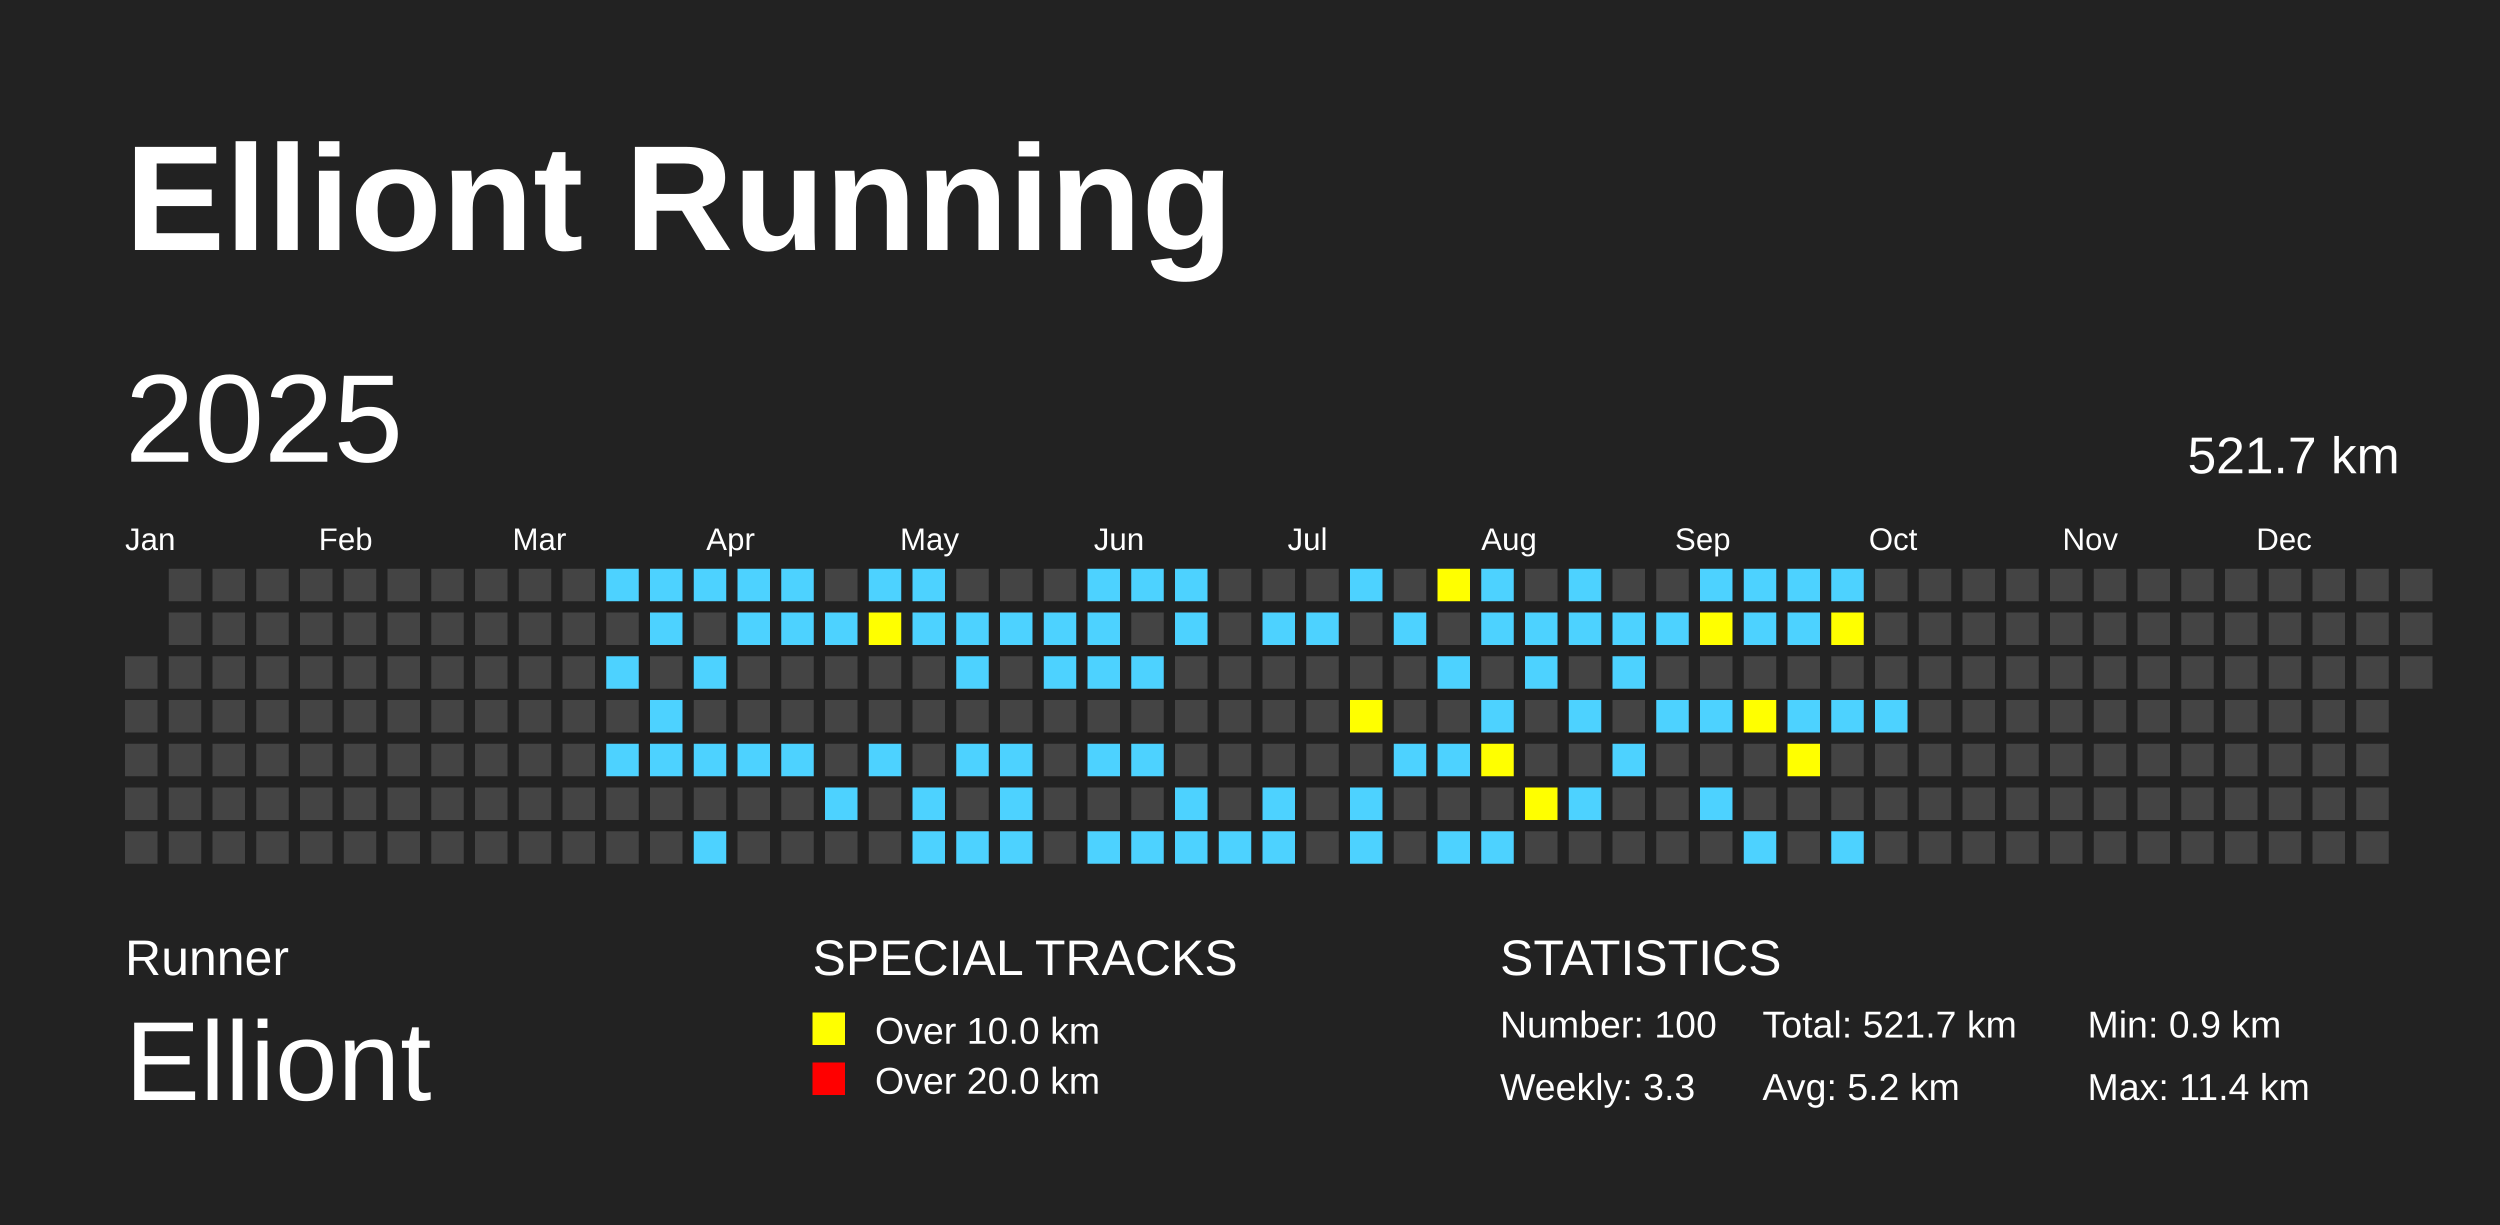
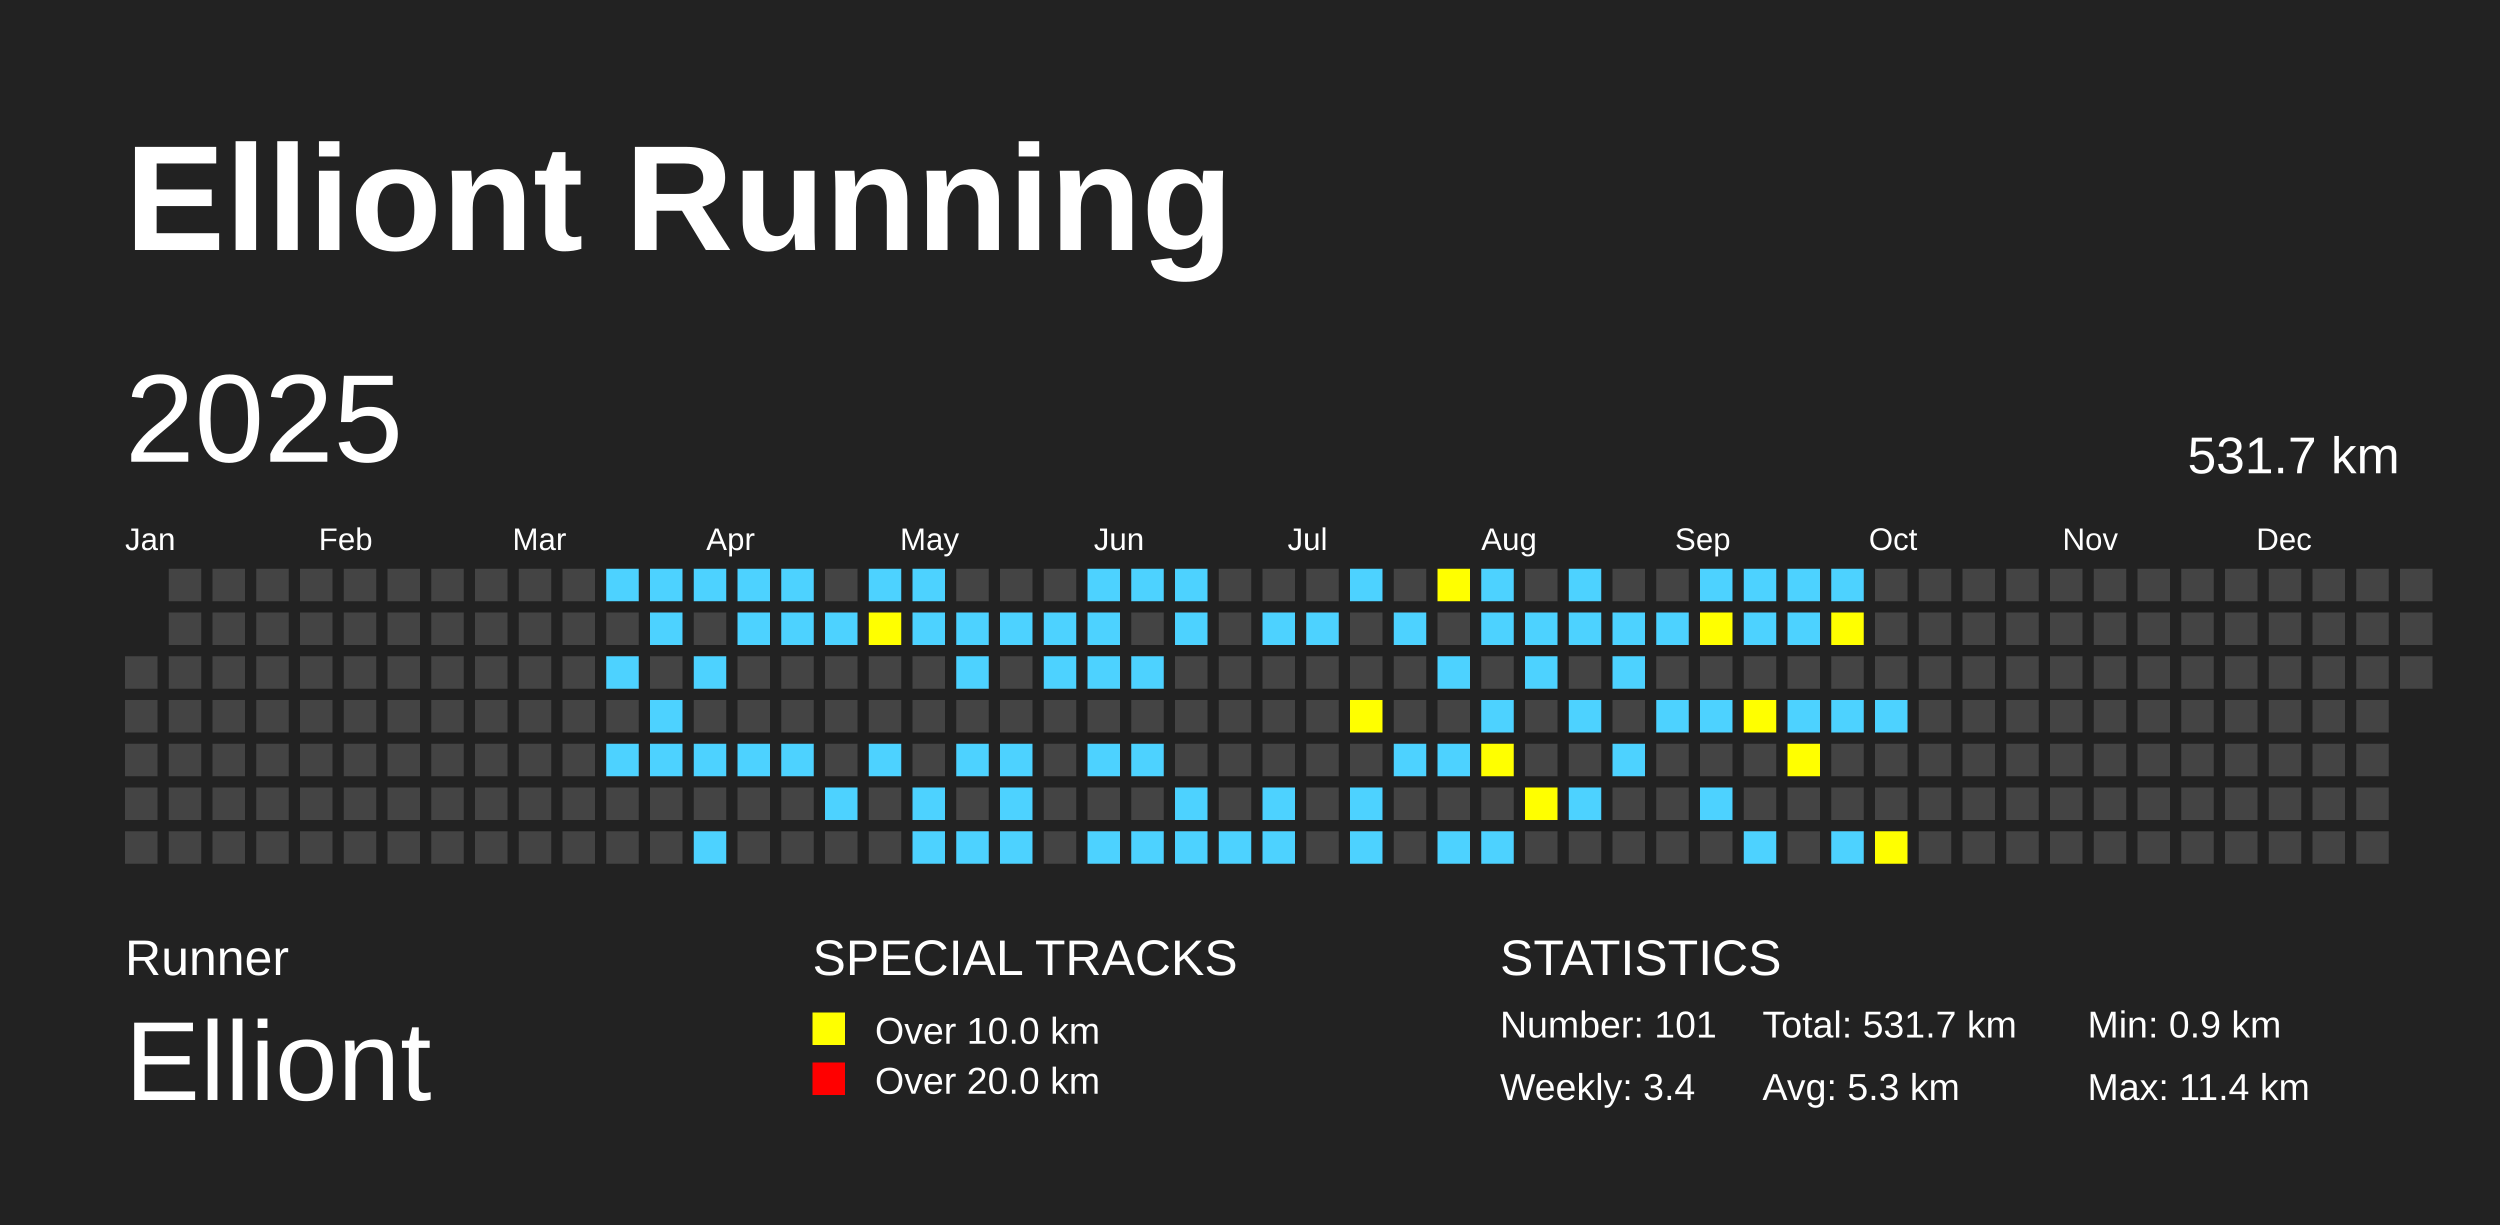
<svg xmlns="http://www.w3.org/2000/svg" baseProfile="full" height="98mm" version="1.1" viewBox="0,0,200,98" width="200mm">
  <defs />
  <rect fill="#222222" height="98" width="200" x="0" y="0" />
  <text fill="#FFFFFF" style="font-size:12px; font-family:Arial; font-weight:bold;" x="10" y="20">Elliont Running</text>
  <text fill="#FFFFFF" style="font-size:4px; font-family:Arial" x="10" y="78">Runner</text>
  <text fill="#FFFFFF" style="font-size:9px; font-family:Arial" x="10" y="88">Elliont</text>
  <text fill="#FFFFFF" style="font-size:4px; font-family:Arial" x="65" y="78">SPECIAL TRACKS</text>
  <rect fill="yellow" height="2.6" width="2.6" x="65" y="81" />
  <text fill="#FFFFFF" style="font-size:3px; font-family:Arial" x="70" y="83.5">Over 10.0 km</text>
  <rect fill="red" height="2.6" width="2.6" x="65" y="85" />
  <text fill="#FFFFFF" style="font-size:3px; font-family:Arial" x="70" y="87.5">Over 20.0 km</text>
  <text fill="#FFFFFF" style="font-size:4px; font-family:Arial" x="120" y="78">STATISTICS</text>
-   <text fill="#FFFFFF" style="font-size:3px; font-family:Arial" x="120" y="83">Number: 100</text>
-   <text fill="#FFFFFF" style="font-size:3px; font-family:Arial" x="120" y="88">Weekly: 3.3</text>
-   <text fill="#FFFFFF" style="font-size:3px; font-family:Arial" x="141" y="83">Total: 521.7 km</text>
-   <text fill="#FFFFFF" style="font-size:3px; font-family:Arial" x="141" y="88">Avg: 5.2 km</text>
+   <text fill="#FFFFFF" style="font-size:3px; font-family:Arial" x="120" y="83">Number: 101</text>
+   <text fill="#FFFFFF" style="font-size:3px; font-family:Arial" x="120" y="88">Weekly: 3.4</text>
+   <text fill="#FFFFFF" style="font-size:3px; font-family:Arial" x="141" y="83">Total: 531.7 km</text>
+   <text fill="#FFFFFF" style="font-size:3px; font-family:Arial" x="141" y="88">Avg: 5.3 km</text>
  <text fill="#FFFFFF" style="font-size:3px; font-family:Arial" x="167" y="83">Min: 0.9 km</text>
  <text fill="#FFFFFF" style="font-size:3px; font-family:Arial" x="167" y="88">Max: 11.4 km</text>
  <text dominant-baseline="hanging" fill="#FFFFFF" style="font-size:10.0px; font-family:Arial;" x="10" y="30">2025</text>
-   <text dominant-baseline="hanging" fill="#FFFFFF" style="font-size:4.125px; font-family:Arial;" x="175" y="35">521.7 km</text>
+   <text dominant-baseline="hanging" fill="#FFFFFF" style="font-size:4.125px; font-family:Arial;" x="175" y="35">531.7 km</text>
  <text fill="#FFFFFF" style="font-size:2.5px; font-family:Arial" x="10.0" y="44">Jan</text>
  <text fill="#FFFFFF" style="font-size:2.5px; font-family:Arial" x="25.5" y="44">Feb</text>
  <text fill="#FFFFFF" style="font-size:2.5px; font-family:Arial" x="41.0" y="44">Mar</text>
  <text fill="#FFFFFF" style="font-size:2.5px; font-family:Arial" x="56.5" y="44">Apr</text>
  <text fill="#FFFFFF" style="font-size:2.5px; font-family:Arial" x="72.0" y="44">May</text>
  <text fill="#FFFFFF" style="font-size:2.5px; font-family:Arial" x="87.5" y="44">Jun</text>
  <text fill="#FFFFFF" style="font-size:2.5px; font-family:Arial" x="103.0" y="44">Jul</text>
  <text fill="#FFFFFF" style="font-size:2.5px; font-family:Arial" x="118.5" y="44">Aug</text>
  <text fill="#FFFFFF" style="font-size:2.5px; font-family:Arial" x="134.0" y="44">Sep</text>
  <text fill="#FFFFFF" style="font-size:2.5px; font-family:Arial" x="149.5" y="44">Oct</text>
  <text fill="#FFFFFF" style="font-size:2.5px; font-family:Arial" x="165.0" y="44">Nov</text>
  <text fill="#FFFFFF" style="font-size:2.5px; font-family:Arial" x="180.5" y="44">Dec</text>
  <rect fill="#444444" height="2.6" width="2.6" x="10.0" y="52.5" />
  <rect fill="#444444" height="2.6" width="2.6" x="10.0" y="56.0" />
  <rect fill="#444444" height="2.6" width="2.6" x="10.0" y="59.5" />
  <rect fill="#444444" height="2.6" width="2.6" x="10.0" y="63.0" />
  <rect fill="#444444" height="2.6" width="2.6" x="10.0" y="66.5" />
  <rect fill="#444444" height="2.6" width="2.6" x="13.5" y="45.5" />
  <rect fill="#444444" height="2.6" width="2.6" x="13.5" y="49.0" />
  <rect fill="#444444" height="2.6" width="2.6" x="13.5" y="52.5" />
  <rect fill="#444444" height="2.6" width="2.6" x="13.5" y="56.0" />
  <rect fill="#444444" height="2.6" width="2.6" x="13.5" y="59.5" />
  <rect fill="#444444" height="2.6" width="2.6" x="13.5" y="63.0" />
  <rect fill="#444444" height="2.6" width="2.6" x="13.5" y="66.5" />
  <rect fill="#444444" height="2.6" width="2.6" x="17.0" y="45.5" />
  <rect fill="#444444" height="2.6" width="2.6" x="17.0" y="49.0" />
  <rect fill="#444444" height="2.6" width="2.6" x="17.0" y="52.5" />
  <rect fill="#444444" height="2.6" width="2.6" x="17.0" y="56.0" />
  <rect fill="#444444" height="2.6" width="2.6" x="17.0" y="59.5" />
  <rect fill="#444444" height="2.6" width="2.6" x="17.0" y="63.0" />
  <rect fill="#444444" height="2.6" width="2.6" x="17.0" y="66.5" />
  <rect fill="#444444" height="2.6" width="2.6" x="20.5" y="45.5" />
  <rect fill="#444444" height="2.6" width="2.6" x="20.5" y="49.0" />
  <rect fill="#444444" height="2.6" width="2.6" x="20.5" y="52.5" />
  <rect fill="#444444" height="2.6" width="2.6" x="20.5" y="56.0" />
  <rect fill="#444444" height="2.6" width="2.6" x="20.5" y="59.5" />
  <rect fill="#444444" height="2.6" width="2.6" x="20.5" y="63.0" />
  <rect fill="#444444" height="2.6" width="2.6" x="20.5" y="66.5" />
  <rect fill="#444444" height="2.6" width="2.6" x="24.0" y="45.5" />
  <rect fill="#444444" height="2.6" width="2.6" x="24.0" y="49.0" />
  <rect fill="#444444" height="2.6" width="2.6" x="24.0" y="52.5" />
  <rect fill="#444444" height="2.6" width="2.6" x="24.0" y="56.0" />
  <rect fill="#444444" height="2.6" width="2.6" x="24.0" y="59.5" />
  <rect fill="#444444" height="2.6" width="2.6" x="24.0" y="63.0" />
  <rect fill="#444444" height="2.6" width="2.6" x="24.0" y="66.5" />
  <rect fill="#444444" height="2.6" width="2.6" x="27.5" y="45.5" />
  <rect fill="#444444" height="2.6" width="2.6" x="27.5" y="49.0" />
  <rect fill="#444444" height="2.6" width="2.6" x="27.5" y="52.5" />
  <rect fill="#444444" height="2.6" width="2.6" x="27.5" y="56.0" />
  <rect fill="#444444" height="2.6" width="2.6" x="27.5" y="59.5" />
  <rect fill="#444444" height="2.6" width="2.6" x="27.5" y="63.0" />
  <rect fill="#444444" height="2.6" width="2.6" x="27.5" y="66.5" />
  <rect fill="#444444" height="2.6" width="2.6" x="31.0" y="45.5" />
  <rect fill="#444444" height="2.6" width="2.6" x="31.0" y="49.0" />
  <rect fill="#444444" height="2.6" width="2.6" x="31.0" y="52.5" />
  <rect fill="#444444" height="2.6" width="2.6" x="31.0" y="56.0" />
  <rect fill="#444444" height="2.6" width="2.6" x="31.0" y="59.5" />
  <rect fill="#444444" height="2.6" width="2.6" x="31.0" y="63.0" />
  <rect fill="#444444" height="2.6" width="2.6" x="31.0" y="66.5" />
  <rect fill="#444444" height="2.6" width="2.6" x="34.5" y="45.5" />
  <rect fill="#444444" height="2.6" width="2.6" x="34.5" y="49.0" />
  <rect fill="#444444" height="2.6" width="2.6" x="34.5" y="52.5" />
  <rect fill="#444444" height="2.6" width="2.6" x="34.5" y="56.0" />
  <rect fill="#444444" height="2.6" width="2.6" x="34.5" y="59.5" />
  <rect fill="#444444" height="2.6" width="2.6" x="34.5" y="63.0" />
  <rect fill="#444444" height="2.6" width="2.6" x="34.5" y="66.5" />
  <rect fill="#444444" height="2.6" width="2.6" x="38.0" y="45.5" />
  <rect fill="#444444" height="2.6" width="2.6" x="38.0" y="49.0" />
  <rect fill="#444444" height="2.6" width="2.6" x="38.0" y="52.5" />
  <rect fill="#444444" height="2.6" width="2.6" x="38.0" y="56.0" />
  <rect fill="#444444" height="2.6" width="2.6" x="38.0" y="59.5" />
  <rect fill="#444444" height="2.6" width="2.6" x="38.0" y="63.0" />
  <rect fill="#444444" height="2.6" width="2.6" x="38.0" y="66.5" />
  <rect fill="#444444" height="2.6" width="2.6" x="41.5" y="45.5" />
  <rect fill="#444444" height="2.6" width="2.6" x="41.5" y="49.0" />
  <rect fill="#444444" height="2.6" width="2.6" x="41.5" y="52.5" />
  <rect fill="#444444" height="2.6" width="2.6" x="41.5" y="56.0" />
  <rect fill="#444444" height="2.6" width="2.6" x="41.5" y="59.5" />
  <rect fill="#444444" height="2.6" width="2.6" x="41.5" y="63.0" />
  <rect fill="#444444" height="2.6" width="2.6" x="41.5" y="66.5" />
  <rect fill="#444444" height="2.6" width="2.6" x="45.0" y="45.5" />
  <rect fill="#444444" height="2.6" width="2.6" x="45.0" y="49.0" />
  <rect fill="#444444" height="2.6" width="2.6" x="45.0" y="52.5" />
  <rect fill="#444444" height="2.6" width="2.6" x="45.0" y="56.0" />
  <rect fill="#444444" height="2.6" width="2.6" x="45.0" y="59.5" />
  <rect fill="#444444" height="2.6" width="2.6" x="45.0" y="63.0" />
  <rect fill="#444444" height="2.6" width="2.6" x="45.0" y="66.5" />
  <rect fill="#4DD2FF" height="2.6" width="2.6" x="48.5" y="45.5" />
  <rect fill="#444444" height="2.6" width="2.6" x="48.5" y="49.0" />
  <rect fill="#4DD2FF" height="2.6" width="2.6" x="48.5" y="52.5" />
  <rect fill="#444444" height="2.6" width="2.6" x="48.5" y="56.0" />
  <rect fill="#4DD2FF" height="2.6" width="2.6" x="48.5" y="59.5" />
  <rect fill="#444444" height="2.6" width="2.6" x="48.5" y="63.0" />
  <rect fill="#444444" height="2.6" width="2.6" x="48.5" y="66.5" />
  <rect fill="#4DD2FF" height="2.6" width="2.6" x="52.0" y="45.5" />
  <rect fill="#4DD2FF" height="2.6" width="2.6" x="52.0" y="49.0" />
  <rect fill="#444444" height="2.6" width="2.6" x="52.0" y="52.5" />
  <rect fill="#4DD2FF" height="2.6" width="2.6" x="52.0" y="56.0" />
  <rect fill="#4DD2FF" height="2.6" width="2.6" x="52.0" y="59.5" />
  <rect fill="#444444" height="2.6" width="2.6" x="52.0" y="63.0" />
  <rect fill="#444444" height="2.6" width="2.6" x="52.0" y="66.5" />
  <rect fill="#4DD2FF" height="2.6" width="2.6" x="55.5" y="45.5" />
  <rect fill="#444444" height="2.6" width="2.6" x="55.5" y="49.0" />
  <rect fill="#4DD2FF" height="2.6" width="2.6" x="55.5" y="52.5" />
  <rect fill="#444444" height="2.6" width="2.6" x="55.5" y="56.0" />
  <rect fill="#4DD2FF" height="2.6" width="2.6" x="55.5" y="59.5" />
  <rect fill="#444444" height="2.6" width="2.6" x="55.5" y="63.0" />
  <rect fill="#4DD2FF" height="2.6" width="2.6" x="55.5" y="66.5" />
  <rect fill="#4DD2FF" height="2.6" width="2.6" x="59.0" y="45.5" />
  <rect fill="#4DD2FF" height="2.6" width="2.6" x="59.0" y="49.0" />
  <rect fill="#444444" height="2.6" width="2.6" x="59.0" y="52.5" />
  <rect fill="#444444" height="2.6" width="2.6" x="59.0" y="56.0" />
  <rect fill="#4DD2FF" height="2.6" width="2.6" x="59.0" y="59.5" />
  <rect fill="#444444" height="2.6" width="2.6" x="59.0" y="63.0" />
  <rect fill="#444444" height="2.6" width="2.6" x="59.0" y="66.5" />
  <rect fill="#4DD2FF" height="2.6" width="2.6" x="62.5" y="45.5" />
  <rect fill="#4DD2FF" height="2.6" width="2.6" x="62.5" y="49.0" />
  <rect fill="#444444" height="2.6" width="2.6" x="62.5" y="52.5" />
  <rect fill="#444444" height="2.6" width="2.6" x="62.5" y="56.0" />
  <rect fill="#4DD2FF" height="2.6" width="2.6" x="62.5" y="59.5" />
  <rect fill="#444444" height="2.6" width="2.6" x="62.5" y="63.0" />
  <rect fill="#444444" height="2.6" width="2.6" x="62.5" y="66.5" />
  <rect fill="#444444" height="2.6" width="2.6" x="66.0" y="45.5" />
  <rect fill="#4DD2FF" height="2.6" width="2.6" x="66.0" y="49.0" />
  <rect fill="#444444" height="2.6" width="2.6" x="66.0" y="52.5" />
  <rect fill="#444444" height="2.6" width="2.6" x="66.0" y="56.0" />
  <rect fill="#444444" height="2.6" width="2.6" x="66.0" y="59.5" />
  <rect fill="#4DD2FF" height="2.6" width="2.6" x="66.0" y="63.0" />
  <rect fill="#444444" height="2.6" width="2.6" x="66.0" y="66.5" />
  <rect fill="#4DD2FF" height="2.6" width="2.6" x="69.5" y="45.5" />
  <rect fill="yellow" height="2.6" width="2.6" x="69.5" y="49.0" />
  <rect fill="#444444" height="2.6" width="2.6" x="69.5" y="52.5" />
  <rect fill="#444444" height="2.6" width="2.6" x="69.5" y="56.0" />
  <rect fill="#4DD2FF" height="2.6" width="2.6" x="69.5" y="59.5" />
  <rect fill="#444444" height="2.6" width="2.6" x="69.5" y="63.0" />
  <rect fill="#444444" height="2.6" width="2.6" x="69.5" y="66.5" />
  <rect fill="#4DD2FF" height="2.6" width="2.6" x="73.0" y="45.5" />
  <rect fill="#4DD2FF" height="2.6" width="2.6" x="73.0" y="49.0" />
  <rect fill="#444444" height="2.6" width="2.6" x="73.0" y="52.5" />
  <rect fill="#444444" height="2.6" width="2.6" x="73.0" y="56.0" />
  <rect fill="#444444" height="2.6" width="2.6" x="73.0" y="59.5" />
  <rect fill="#4DD2FF" height="2.6" width="2.6" x="73.0" y="63.0" />
  <rect fill="#4DD2FF" height="2.6" width="2.6" x="73.0" y="66.5" />
  <rect fill="#444444" height="2.6" width="2.6" x="76.5" y="45.5" />
  <rect fill="#4DD2FF" height="2.6" width="2.6" x="76.5" y="49.0" />
  <rect fill="#4DD2FF" height="2.6" width="2.6" x="76.5" y="52.5" />
  <rect fill="#444444" height="2.6" width="2.6" x="76.5" y="56.0" />
  <rect fill="#4DD2FF" height="2.6" width="2.6" x="76.5" y="59.5" />
  <rect fill="#444444" height="2.6" width="2.6" x="76.5" y="63.0" />
  <rect fill="#4DD2FF" height="2.6" width="2.6" x="76.5" y="66.5" />
  <rect fill="#444444" height="2.6" width="2.6" x="80.0" y="45.5" />
  <rect fill="#4DD2FF" height="2.6" width="2.6" x="80.0" y="49.0" />
  <rect fill="#444444" height="2.6" width="2.6" x="80.0" y="52.5" />
  <rect fill="#444444" height="2.6" width="2.6" x="80.0" y="56.0" />
  <rect fill="#4DD2FF" height="2.6" width="2.6" x="80.0" y="59.5" />
  <rect fill="#4DD2FF" height="2.6" width="2.6" x="80.0" y="63.0" />
  <rect fill="#4DD2FF" height="2.6" width="2.6" x="80.0" y="66.5" />
  <rect fill="#444444" height="2.6" width="2.6" x="83.5" y="45.5" />
  <rect fill="#4DD2FF" height="2.6" width="2.6" x="83.5" y="49.0" />
  <rect fill="#4DD2FF" height="2.6" width="2.6" x="83.5" y="52.5" />
  <rect fill="#444444" height="2.6" width="2.6" x="83.5" y="56.0" />
  <rect fill="#444444" height="2.6" width="2.6" x="83.5" y="59.5" />
  <rect fill="#444444" height="2.6" width="2.6" x="83.5" y="63.0" />
  <rect fill="#444444" height="2.6" width="2.6" x="83.5" y="66.5" />
  <rect fill="#4DD2FF" height="2.6" width="2.6" x="87.0" y="45.5" />
  <rect fill="#4DD2FF" height="2.6" width="2.6" x="87.0" y="49.0" />
  <rect fill="#4DD2FF" height="2.6" width="2.6" x="87.0" y="52.5" />
  <rect fill="#444444" height="2.6" width="2.6" x="87.0" y="56.0" />
  <rect fill="#4DD2FF" height="2.6" width="2.6" x="87.0" y="59.5" />
  <rect fill="#444444" height="2.6" width="2.6" x="87.0" y="63.0" />
  <rect fill="#4DD2FF" height="2.6" width="2.6" x="87.0" y="66.5" />
  <rect fill="#4DD2FF" height="2.6" width="2.6" x="90.5" y="45.5" />
  <rect fill="#444444" height="2.6" width="2.6" x="90.5" y="49.0" />
  <rect fill="#4DD2FF" height="2.6" width="2.6" x="90.5" y="52.5" />
  <rect fill="#444444" height="2.6" width="2.6" x="90.5" y="56.0" />
  <rect fill="#4DD2FF" height="2.6" width="2.6" x="90.5" y="59.5" />
  <rect fill="#444444" height="2.6" width="2.6" x="90.5" y="63.0" />
  <rect fill="#4DD2FF" height="2.6" width="2.6" x="90.5" y="66.5" />
  <rect fill="#4DD2FF" height="2.6" width="2.6" x="94.0" y="45.5" />
  <rect fill="#4DD2FF" height="2.6" width="2.6" x="94.0" y="49.0" />
  <rect fill="#444444" height="2.6" width="2.6" x="94.0" y="52.5" />
  <rect fill="#444444" height="2.6" width="2.6" x="94.0" y="56.0" />
  <rect fill="#444444" height="2.6" width="2.6" x="94.0" y="59.5" />
  <rect fill="#4DD2FF" height="2.6" width="2.6" x="94.0" y="63.0" />
  <rect fill="#4DD2FF" height="2.6" width="2.6" x="94.0" y="66.5" />
  <rect fill="#444444" height="2.6" width="2.6" x="97.5" y="45.5" />
  <rect fill="#444444" height="2.6" width="2.6" x="97.5" y="49.0" />
  <rect fill="#444444" height="2.6" width="2.6" x="97.5" y="52.5" />
  <rect fill="#444444" height="2.6" width="2.6" x="97.5" y="56.0" />
  <rect fill="#444444" height="2.6" width="2.6" x="97.5" y="59.5" />
  <rect fill="#444444" height="2.6" width="2.6" x="97.5" y="63.0" />
  <rect fill="#4DD2FF" height="2.6" width="2.6" x="97.5" y="66.5" />
  <rect fill="#444444" height="2.6" width="2.6" x="101.0" y="45.5" />
  <rect fill="#4DD2FF" height="2.6" width="2.6" x="101.0" y="49.0" />
  <rect fill="#444444" height="2.6" width="2.6" x="101.0" y="52.5" />
  <rect fill="#444444" height="2.6" width="2.6" x="101.0" y="56.0" />
  <rect fill="#444444" height="2.6" width="2.6" x="101.0" y="59.5" />
  <rect fill="#4DD2FF" height="2.6" width="2.6" x="101.0" y="63.0" />
  <rect fill="#4DD2FF" height="2.6" width="2.6" x="101.0" y="66.5" />
  <rect fill="#444444" height="2.6" width="2.6" x="104.5" y="45.5" />
  <rect fill="#4DD2FF" height="2.6" width="2.6" x="104.5" y="49.0" />
  <rect fill="#444444" height="2.6" width="2.6" x="104.5" y="52.5" />
  <rect fill="#444444" height="2.6" width="2.6" x="104.5" y="56.0" />
  <rect fill="#444444" height="2.6" width="2.6" x="104.5" y="59.5" />
  <rect fill="#444444" height="2.6" width="2.6" x="104.5" y="63.0" />
  <rect fill="#444444" height="2.6" width="2.6" x="104.5" y="66.5" />
  <rect fill="#4DD2FF" height="2.6" width="2.6" x="108.0" y="45.5" />
  <rect fill="#444444" height="2.6" width="2.6" x="108.0" y="49.0" />
  <rect fill="#444444" height="2.6" width="2.6" x="108.0" y="52.5" />
  <rect fill="yellow" height="2.6" width="2.6" x="108.0" y="56.0" />
  <rect fill="#444444" height="2.6" width="2.6" x="108.0" y="59.5" />
  <rect fill="#4DD2FF" height="2.6" width="2.6" x="108.0" y="63.0" />
  <rect fill="#4DD2FF" height="2.6" width="2.6" x="108.0" y="66.5" />
  <rect fill="#444444" height="2.6" width="2.6" x="111.5" y="45.5" />
  <rect fill="#4DD2FF" height="2.6" width="2.6" x="111.5" y="49.0" />
  <rect fill="#444444" height="2.6" width="2.6" x="111.5" y="52.5" />
  <rect fill="#444444" height="2.6" width="2.6" x="111.5" y="56.0" />
  <rect fill="#4DD2FF" height="2.6" width="2.6" x="111.5" y="59.5" />
  <rect fill="#444444" height="2.6" width="2.6" x="111.5" y="63.0" />
  <rect fill="#444444" height="2.6" width="2.6" x="111.5" y="66.5" />
  <rect fill="yellow" height="2.6" width="2.6" x="115.0" y="45.5" />
  <rect fill="#444444" height="2.6" width="2.6" x="115.0" y="49.0" />
  <rect fill="#4DD2FF" height="2.6" width="2.6" x="115.0" y="52.5" />
  <rect fill="#444444" height="2.6" width="2.6" x="115.0" y="56.0" />
  <rect fill="#4DD2FF" height="2.6" width="2.6" x="115.0" y="59.5" />
  <rect fill="#444444" height="2.6" width="2.6" x="115.0" y="63.0" />
  <rect fill="#4DD2FF" height="2.6" width="2.6" x="115.0" y="66.5" />
  <rect fill="#4DD2FF" height="2.6" width="2.6" x="118.5" y="45.5" />
  <rect fill="#4DD2FF" height="2.6" width="2.6" x="118.5" y="49.0" />
  <rect fill="#444444" height="2.6" width="2.6" x="118.5" y="52.5" />
  <rect fill="#4DD2FF" height="2.6" width="2.6" x="118.5" y="56.0" />
  <rect fill="yellow" height="2.6" width="2.6" x="118.5" y="59.5" />
  <rect fill="#444444" height="2.6" width="2.6" x="118.5" y="63.0" />
  <rect fill="#4DD2FF" height="2.6" width="2.6" x="118.5" y="66.5" />
  <rect fill="#444444" height="2.6" width="2.6" x="122.0" y="45.5" />
  <rect fill="#4DD2FF" height="2.6" width="2.6" x="122.0" y="49.0" />
  <rect fill="#4DD2FF" height="2.6" width="2.6" x="122.0" y="52.5" />
  <rect fill="#444444" height="2.6" width="2.6" x="122.0" y="56.0" />
  <rect fill="#444444" height="2.6" width="2.6" x="122.0" y="59.5" />
  <rect fill="yellow" height="2.6" width="2.6" x="122.0" y="63.0" />
  <rect fill="#444444" height="2.6" width="2.6" x="122.0" y="66.5" />
  <rect fill="#4DD2FF" height="2.6" width="2.6" x="125.5" y="45.5" />
  <rect fill="#4DD2FF" height="2.6" width="2.6" x="125.5" y="49.0" />
  <rect fill="#444444" height="2.6" width="2.6" x="125.5" y="52.5" />
  <rect fill="#4DD2FF" height="2.6" width="2.6" x="125.5" y="56.0" />
  <rect fill="#444444" height="2.6" width="2.6" x="125.5" y="59.5" />
  <rect fill="#4DD2FF" height="2.6" width="2.6" x="125.5" y="63.0" />
  <rect fill="#444444" height="2.6" width="2.6" x="125.5" y="66.5" />
  <rect fill="#444444" height="2.6" width="2.6" x="129.0" y="45.5" />
  <rect fill="#4DD2FF" height="2.6" width="2.6" x="129.0" y="49.0" />
  <rect fill="#4DD2FF" height="2.6" width="2.6" x="129.0" y="52.5" />
  <rect fill="#444444" height="2.6" width="2.6" x="129.0" y="56.0" />
  <rect fill="#4DD2FF" height="2.6" width="2.6" x="129.0" y="59.5" />
  <rect fill="#444444" height="2.6" width="2.6" x="129.0" y="63.0" />
  <rect fill="#444444" height="2.6" width="2.6" x="129.0" y="66.5" />
  <rect fill="#444444" height="2.6" width="2.6" x="132.5" y="45.5" />
  <rect fill="#4DD2FF" height="2.6" width="2.6" x="132.5" y="49.0" />
  <rect fill="#444444" height="2.6" width="2.6" x="132.5" y="52.5" />
  <rect fill="#4DD2FF" height="2.6" width="2.6" x="132.5" y="56.0" />
  <rect fill="#444444" height="2.6" width="2.6" x="132.5" y="59.5" />
  <rect fill="#444444" height="2.6" width="2.6" x="132.5" y="63.0" />
  <rect fill="#444444" height="2.6" width="2.6" x="132.5" y="66.5" />
  <rect fill="#4DD2FF" height="2.6" width="2.6" x="136.0" y="45.5" />
  <rect fill="yellow" height="2.6" width="2.6" x="136.0" y="49.0" />
  <rect fill="#444444" height="2.6" width="2.6" x="136.0" y="52.5" />
  <rect fill="#4DD2FF" height="2.6" width="2.6" x="136.0" y="56.0" />
  <rect fill="#444444" height="2.6" width="2.6" x="136.0" y="59.5" />
  <rect fill="#4DD2FF" height="2.6" width="2.6" x="136.0" y="63.0" />
  <rect fill="#444444" height="2.6" width="2.6" x="136.0" y="66.5" />
  <rect fill="#4DD2FF" height="2.6" width="2.6" x="139.5" y="45.5" />
  <rect fill="#4DD2FF" height="2.6" width="2.6" x="139.5" y="49.0" />
  <rect fill="#444444" height="2.6" width="2.6" x="139.5" y="52.5" />
  <rect fill="yellow" height="2.6" width="2.6" x="139.5" y="56.0" />
  <rect fill="#444444" height="2.6" width="2.6" x="139.5" y="59.5" />
  <rect fill="#444444" height="2.6" width="2.6" x="139.5" y="63.0" />
  <rect fill="#4DD2FF" height="2.6" width="2.6" x="139.5" y="66.5" />
  <rect fill="#4DD2FF" height="2.6" width="2.6" x="143.0" y="45.5" />
  <rect fill="#4DD2FF" height="2.6" width="2.6" x="143.0" y="49.0" />
  <rect fill="#444444" height="2.6" width="2.6" x="143.0" y="52.5" />
  <rect fill="#4DD2FF" height="2.6" width="2.6" x="143.0" y="56.0" />
  <rect fill="yellow" height="2.6" width="2.6" x="143.0" y="59.5" />
  <rect fill="#444444" height="2.6" width="2.6" x="143.0" y="63.0" />
  <rect fill="#444444" height="2.6" width="2.6" x="143.0" y="66.5" />
  <rect fill="#4DD2FF" height="2.6" width="2.6" x="146.5" y="45.5" />
  <rect fill="yellow" height="2.6" width="2.6" x="146.5" y="49.0" />
  <rect fill="#444444" height="2.6" width="2.6" x="146.5" y="52.5" />
  <rect fill="#4DD2FF" height="2.6" width="2.6" x="146.5" y="56.0" />
  <rect fill="#444444" height="2.6" width="2.6" x="146.5" y="59.5" />
  <rect fill="#444444" height="2.6" width="2.6" x="146.5" y="63.0" />
  <rect fill="#4DD2FF" height="2.6" width="2.6" x="146.5" y="66.5" />
  <rect fill="#444444" height="2.6" width="2.6" x="150.0" y="45.5" />
  <rect fill="#444444" height="2.6" width="2.6" x="150.0" y="49.0" />
  <rect fill="#444444" height="2.6" width="2.6" x="150.0" y="52.5" />
  <rect fill="#4DD2FF" height="2.6" width="2.6" x="150.0" y="56.0" />
  <rect fill="#444444" height="2.6" width="2.6" x="150.0" y="59.5" />
  <rect fill="#444444" height="2.6" width="2.6" x="150.0" y="63.0" />
-   <rect fill="#444444" height="2.6" width="2.6" x="150.0" y="66.5" />
+   <rect fill="yellow" height="2.6" width="2.6" x="150.0" y="66.5" />
  <rect fill="#444444" height="2.6" width="2.6" x="153.5" y="45.5" />
  <rect fill="#444444" height="2.6" width="2.6" x="153.5" y="49.0" />
  <rect fill="#444444" height="2.6" width="2.6" x="153.5" y="52.5" />
  <rect fill="#444444" height="2.6" width="2.6" x="153.5" y="56.0" />
  <rect fill="#444444" height="2.6" width="2.6" x="153.5" y="59.5" />
  <rect fill="#444444" height="2.6" width="2.6" x="153.5" y="63.0" />
  <rect fill="#444444" height="2.6" width="2.6" x="153.5" y="66.5" />
  <rect fill="#444444" height="2.6" width="2.6" x="157.0" y="45.5" />
  <rect fill="#444444" height="2.6" width="2.6" x="157.0" y="49.0" />
  <rect fill="#444444" height="2.6" width="2.6" x="157.0" y="52.5" />
  <rect fill="#444444" height="2.6" width="2.6" x="157.0" y="56.0" />
  <rect fill="#444444" height="2.6" width="2.6" x="157.0" y="59.5" />
  <rect fill="#444444" height="2.6" width="2.6" x="157.0" y="63.0" />
  <rect fill="#444444" height="2.6" width="2.6" x="157.0" y="66.5" />
  <rect fill="#444444" height="2.6" width="2.6" x="160.5" y="45.5" />
  <rect fill="#444444" height="2.6" width="2.6" x="160.5" y="49.0" />
  <rect fill="#444444" height="2.6" width="2.6" x="160.5" y="52.5" />
  <rect fill="#444444" height="2.6" width="2.6" x="160.5" y="56.0" />
  <rect fill="#444444" height="2.6" width="2.6" x="160.5" y="59.5" />
  <rect fill="#444444" height="2.6" width="2.6" x="160.5" y="63.0" />
  <rect fill="#444444" height="2.6" width="2.6" x="160.5" y="66.5" />
  <rect fill="#444444" height="2.6" width="2.6" x="164.0" y="45.5" />
  <rect fill="#444444" height="2.6" width="2.6" x="164.0" y="49.0" />
  <rect fill="#444444" height="2.6" width="2.6" x="164.0" y="52.5" />
  <rect fill="#444444" height="2.6" width="2.6" x="164.0" y="56.0" />
  <rect fill="#444444" height="2.6" width="2.6" x="164.0" y="59.5" />
  <rect fill="#444444" height="2.6" width="2.6" x="164.0" y="63.0" />
  <rect fill="#444444" height="2.6" width="2.6" x="164.0" y="66.5" />
  <rect fill="#444444" height="2.6" width="2.6" x="167.5" y="45.5" />
  <rect fill="#444444" height="2.6" width="2.6" x="167.5" y="49.0" />
  <rect fill="#444444" height="2.6" width="2.6" x="167.5" y="52.5" />
  <rect fill="#444444" height="2.6" width="2.6" x="167.5" y="56.0" />
  <rect fill="#444444" height="2.6" width="2.6" x="167.5" y="59.5" />
  <rect fill="#444444" height="2.6" width="2.6" x="167.5" y="63.0" />
  <rect fill="#444444" height="2.6" width="2.6" x="167.5" y="66.5" />
  <rect fill="#444444" height="2.6" width="2.6" x="171.0" y="45.5" />
  <rect fill="#444444" height="2.6" width="2.6" x="171.0" y="49.0" />
  <rect fill="#444444" height="2.6" width="2.6" x="171.0" y="52.5" />
  <rect fill="#444444" height="2.6" width="2.6" x="171.0" y="56.0" />
  <rect fill="#444444" height="2.6" width="2.6" x="171.0" y="59.5" />
  <rect fill="#444444" height="2.6" width="2.6" x="171.0" y="63.0" />
  <rect fill="#444444" height="2.6" width="2.6" x="171.0" y="66.5" />
  <rect fill="#444444" height="2.6" width="2.6" x="174.5" y="45.5" />
  <rect fill="#444444" height="2.6" width="2.6" x="174.5" y="49.0" />
  <rect fill="#444444" height="2.6" width="2.6" x="174.5" y="52.5" />
  <rect fill="#444444" height="2.6" width="2.6" x="174.5" y="56.0" />
  <rect fill="#444444" height="2.6" width="2.6" x="174.5" y="59.5" />
  <rect fill="#444444" height="2.6" width="2.6" x="174.5" y="63.0" />
  <rect fill="#444444" height="2.6" width="2.6" x="174.5" y="66.5" />
  <rect fill="#444444" height="2.6" width="2.6" x="178.0" y="45.5" />
  <rect fill="#444444" height="2.6" width="2.6" x="178.0" y="49.0" />
  <rect fill="#444444" height="2.6" width="2.6" x="178.0" y="52.5" />
  <rect fill="#444444" height="2.6" width="2.6" x="178.0" y="56.0" />
  <rect fill="#444444" height="2.6" width="2.6" x="178.0" y="59.5" />
  <rect fill="#444444" height="2.6" width="2.6" x="178.0" y="63.0" />
  <rect fill="#444444" height="2.6" width="2.6" x="178.0" y="66.5" />
  <rect fill="#444444" height="2.6" width="2.6" x="181.5" y="45.5" />
  <rect fill="#444444" height="2.6" width="2.6" x="181.5" y="49.0" />
  <rect fill="#444444" height="2.6" width="2.6" x="181.5" y="52.5" />
  <rect fill="#444444" height="2.6" width="2.6" x="181.5" y="56.0" />
  <rect fill="#444444" height="2.6" width="2.6" x="181.5" y="59.5" />
  <rect fill="#444444" height="2.6" width="2.6" x="181.5" y="63.0" />
  <rect fill="#444444" height="2.6" width="2.6" x="181.5" y="66.5" />
  <rect fill="#444444" height="2.6" width="2.6" x="185.0" y="45.5" />
  <rect fill="#444444" height="2.6" width="2.6" x="185.0" y="49.0" />
  <rect fill="#444444" height="2.6" width="2.6" x="185.0" y="52.5" />
  <rect fill="#444444" height="2.6" width="2.6" x="185.0" y="56.0" />
  <rect fill="#444444" height="2.6" width="2.6" x="185.0" y="59.5" />
  <rect fill="#444444" height="2.6" width="2.6" x="185.0" y="63.0" />
  <rect fill="#444444" height="2.6" width="2.6" x="185.0" y="66.5" />
  <rect fill="#444444" height="2.6" width="2.6" x="188.5" y="45.5" />
  <rect fill="#444444" height="2.6" width="2.6" x="188.5" y="49.0" />
  <rect fill="#444444" height="2.6" width="2.6" x="188.5" y="52.5" />
  <rect fill="#444444" height="2.6" width="2.6" x="188.5" y="56.0" />
  <rect fill="#444444" height="2.6" width="2.6" x="188.5" y="59.5" />
  <rect fill="#444444" height="2.6" width="2.6" x="188.5" y="63.0" />
  <rect fill="#444444" height="2.6" width="2.6" x="188.5" y="66.5" />
  <rect fill="#444444" height="2.6" width="2.6" x="192.0" y="45.5" />
  <rect fill="#444444" height="2.6" width="2.6" x="192.0" y="49.0" />
  <rect fill="#444444" height="2.6" width="2.6" x="192.0" y="52.5" />
</svg>
